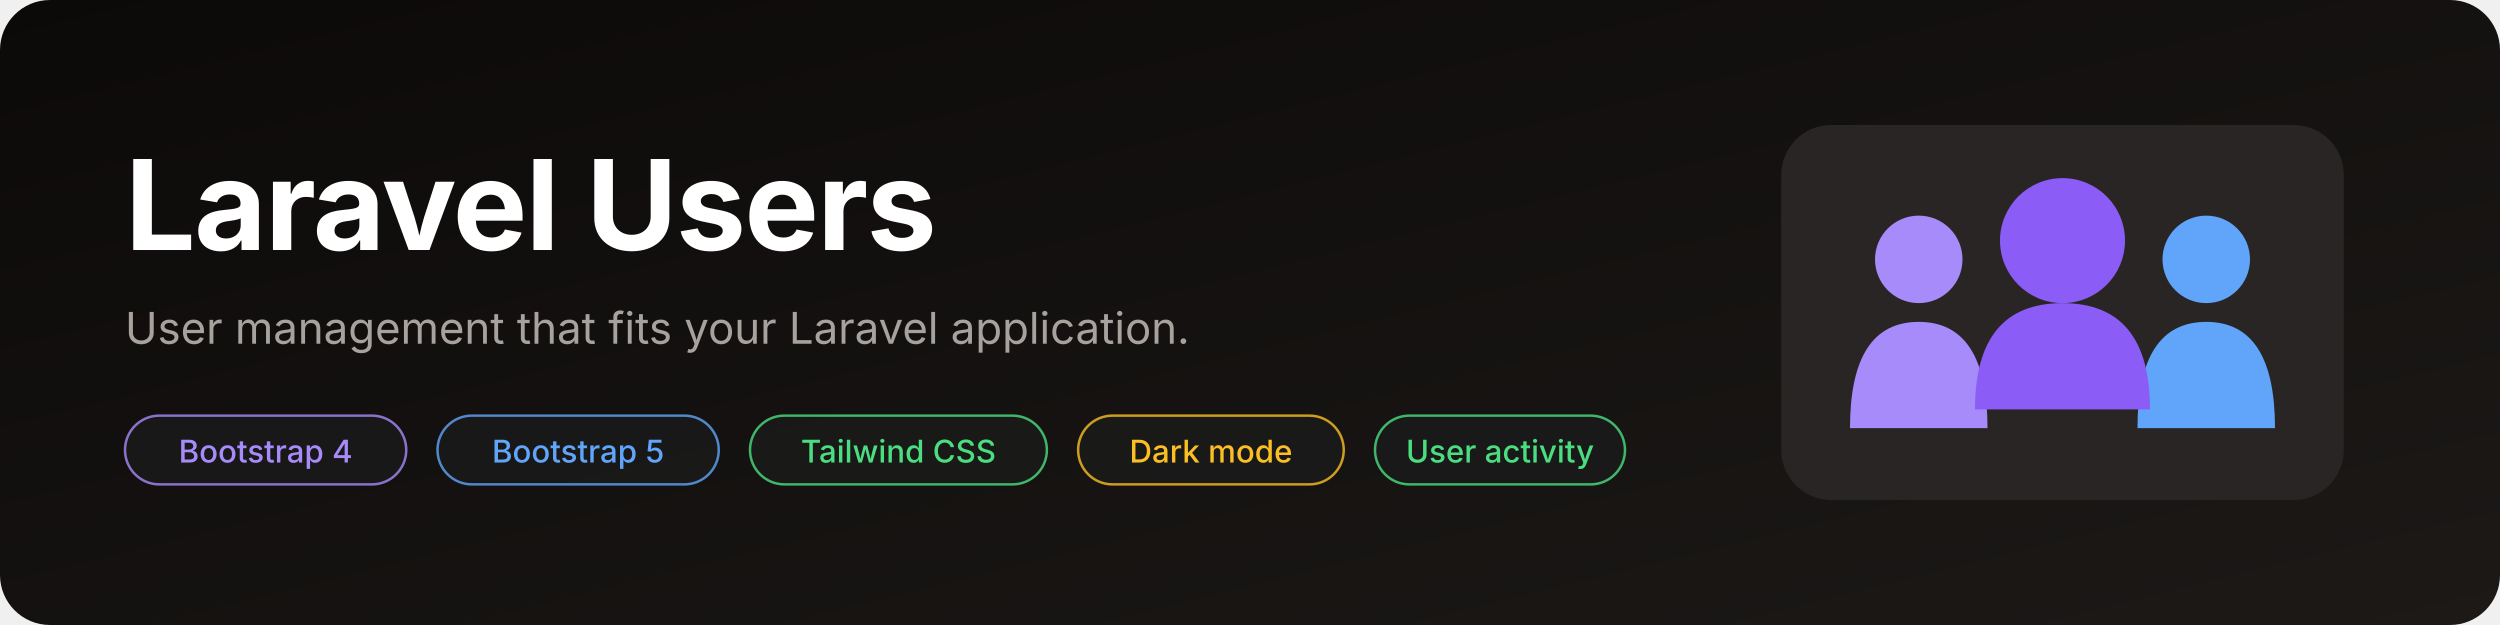
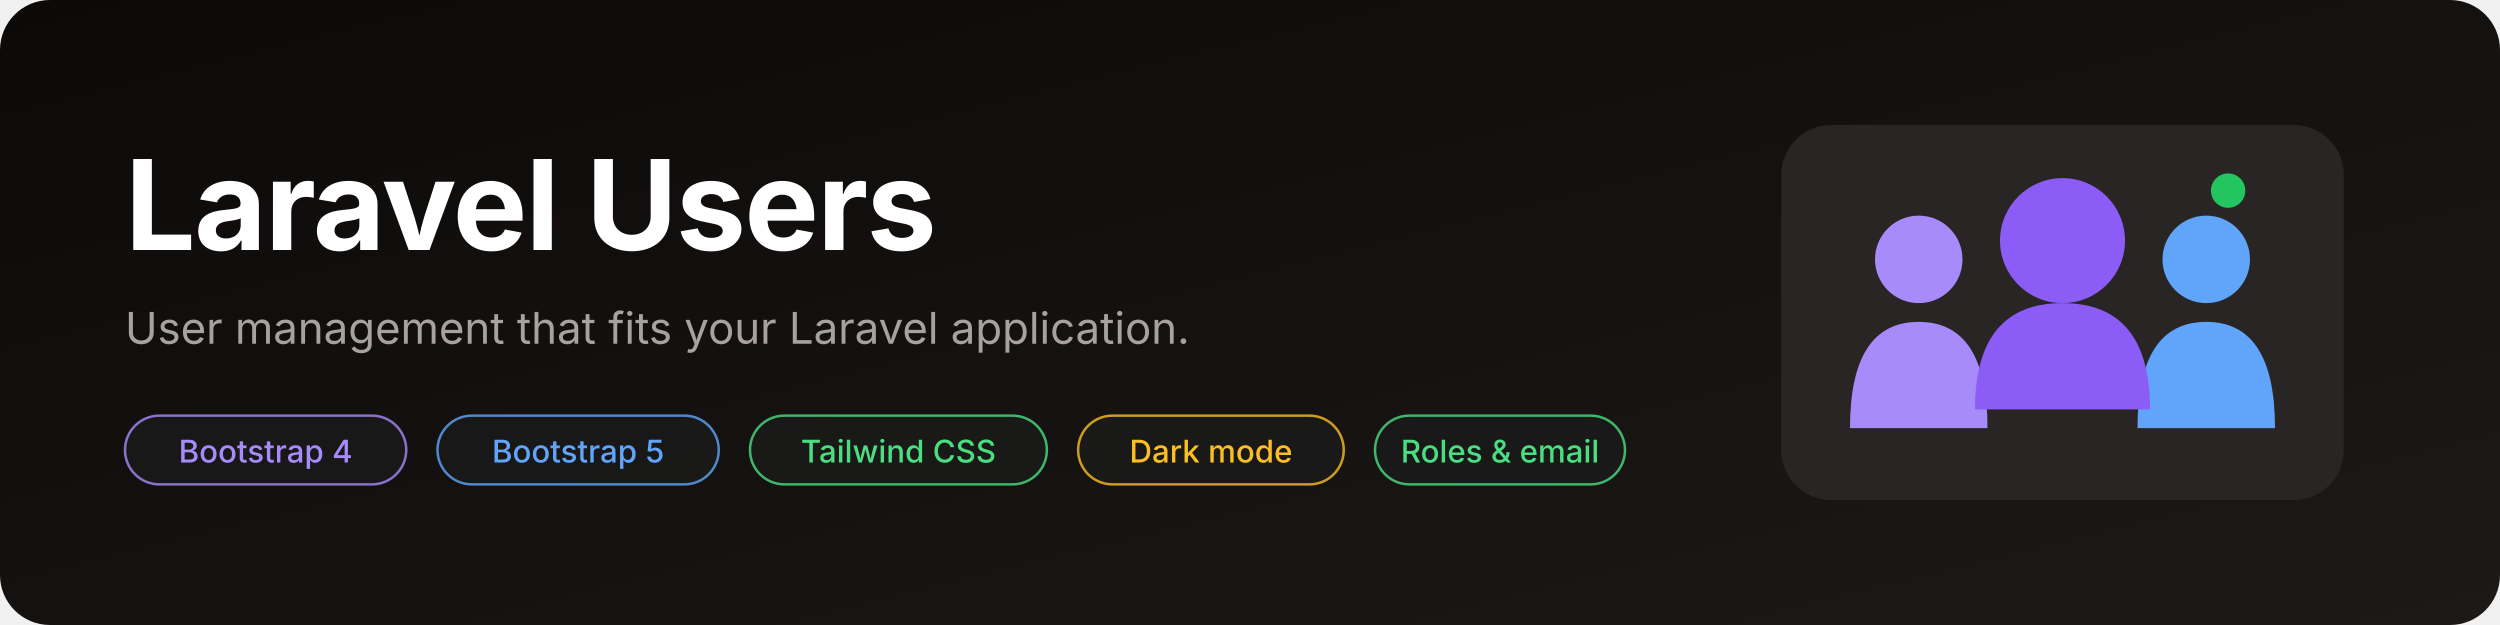
<svg xmlns="http://www.w3.org/2000/svg" viewBox="0 0 800 200" role="img" aria-labelledby="title description">
  <defs>
    <linearGradient id="background" x2="1" y2="1">
      <stop stop-color="#0c0a09" />
      <stop offset="1" stop-color="#1c1917" />
    </linearGradient>
  </defs>
  <rect width="800" height="200" rx="16" fill="url(#background)" />
  <g font-family="system-ui, -apple-system, 'Segoe UI', sans-serif">
    <text x="40" y="80" font-size="40" font-weight="700" letter-spacing="-.5" fill="#fff">Laravel Users</text>
    <text x="40" y="110" font-size="14" fill="#a8a29e">User management that fits your Laravel application.</text>
    <rect x="40" y="133" width="90" height="22" rx="11" fill="#1a1a1a" stroke="#a78bfa" stroke-width=".8" opacity=".8" />
    <text x="85" y="148" font-size="10" font-weight="500" text-anchor="middle" fill="#a78bfa">Bootstrap 4</text>
    <rect x="140" y="133" width="90" height="22" rx="11" fill="#1a1a1a" stroke="#60a5fa" stroke-width=".8" opacity=".8" />
    <text x="185" y="148" font-size="10" font-weight="500" text-anchor="middle" fill="#60a5fa">Bootstrap 5</text>
    <rect x="240" y="133" width="95" height="22" rx="11" fill="#1a1a1a" stroke="#4ade80" stroke-width=".8" opacity=".8" />
    <text x="287.5" y="148" font-size="10" font-weight="500" text-anchor="middle" fill="#4ade80">Tailwind CSS</text>
    <rect x="345" y="133" width="85" height="22" rx="11" fill="#1a1a1a" stroke="#fbbf24" stroke-width=".8" opacity=".8" />
    <text x="387.5" y="148" font-size="10" font-weight="500" text-anchor="middle" fill="#fbbf24">Dark mode</text>
    <rect x="440" y="133" width="80" height="22" rx="11" fill="#1a1a1a" stroke="#4ade80" stroke-width=".8" opacity=".8" />
-     <text x="480" y="148" font-size="10" font-weight="500" text-anchor="middle" fill="#4ade80">User activity</text>
+     <text x="480" y="148" font-size="10" font-weight="500" text-anchor="middle" fill="#4ade80">Roles &amp; email</text>
  </g>
  <g transform="translate(570 40)">
    <rect width="180" height="120" rx="16" fill="#292524" />
    <circle cx="44" cy="43" r="14" fill="#a78bfa" />
    <path d="M 22 97 Q 22 63 44 63 Q 66 63 66 97 Z" fill="#a78bfa" />
    <circle cx="136" cy="43" r="14" fill="#60a5fa" />
    <path d="M 114 97 Q 114 63 136 63 Q 158 63 158 97 Z" fill="#60a5fa" />
    <circle cx="90" cy="37" r="20" fill="#8b5cf6" />
    <path d="M 62 91 Q 62 57 90 57 Q 118 57 118 91 Z" fill="#8b5cf6" />
+     <circle cx="143" cy="21" r="7" fill="#22c55e" stroke="#292524" stroke-width="3" />
  </g>
</svg>
